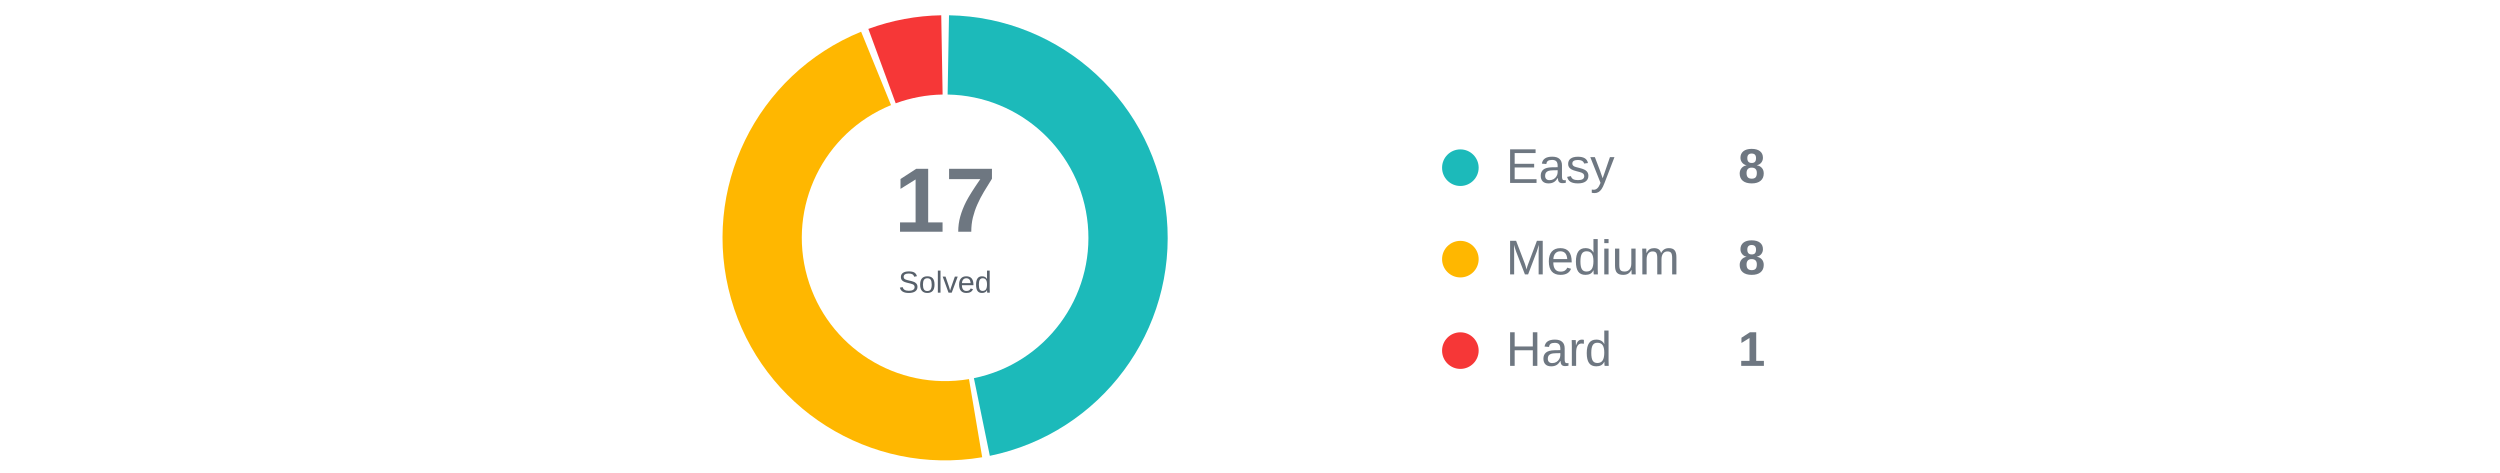
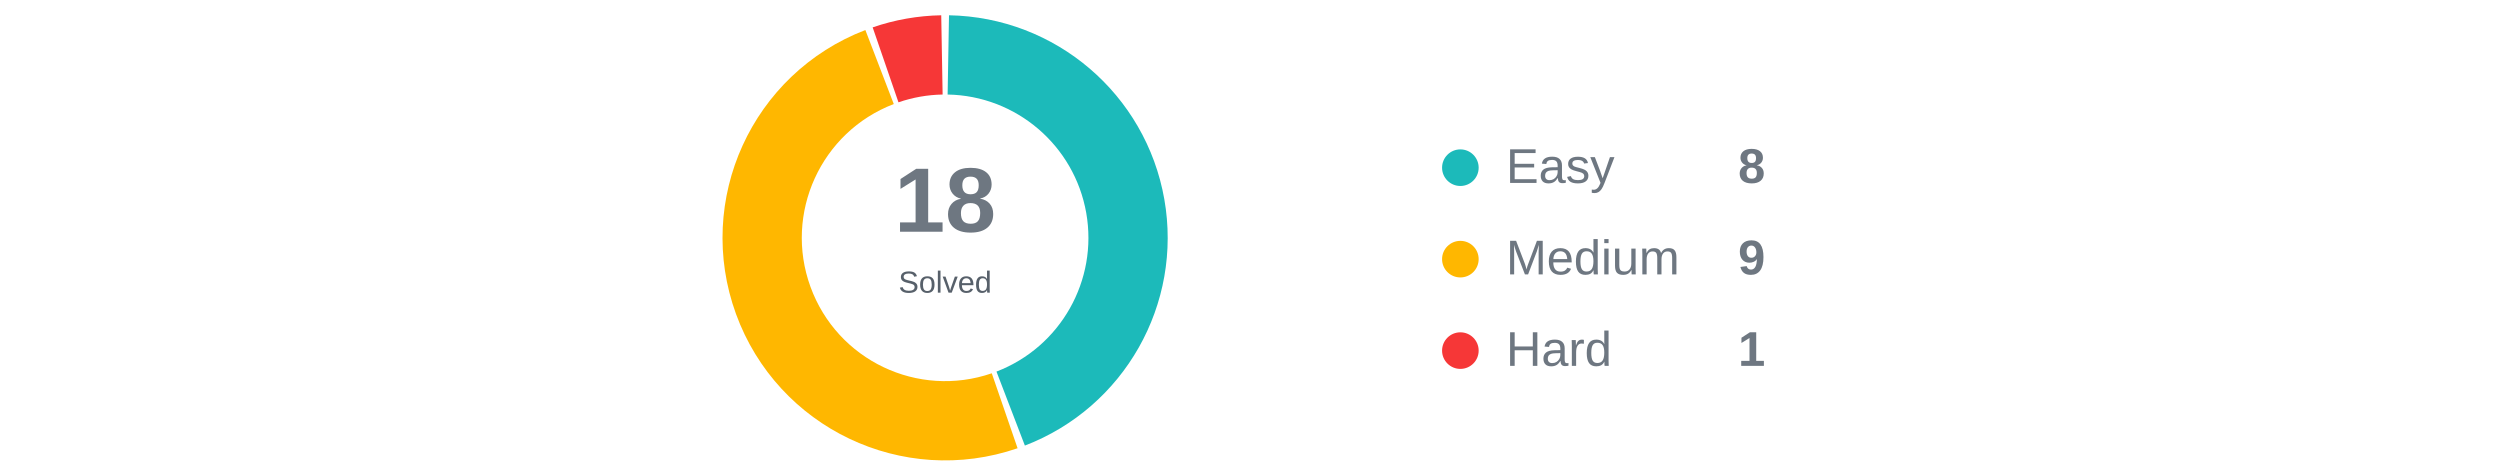
<svg xmlns="http://www.w3.org/2000/svg" width="820" height="155" viewBox="0 0 820 155">
-   <path d=" M 322.053 136.777 A 60 60 0 0 0 311.047 18.009 " fill="none" stroke="#1cbaba" stroke-width="26" stroke-linecap="butt" />
-   <path d=" M 287.352 22.438 A 60 60 0 0 0 319.994 137.162 " fill="none" stroke="#FFb700" stroke-width="26" stroke-linecap="butt" />
-   <path d=" M 308.953 18.009 A 60 60 0 0 0 289.305 21.682 " fill="none" stroke="#f63737" stroke-width="26" stroke-linecap="butt" />
+   <path d=" M 331.502 134.015 A 60 60 0 0 0 311.047 18.009 " fill="none" stroke="#1cbaba" stroke-width="26" stroke-linecap="butt" />
+   <path d=" M 288.498 21.985 A 60 60 0 0 0 329.534 134.731 " fill="none" stroke="#FFb700" stroke-width="26" stroke-linecap="butt" />
+   <path d=" M 308.953 18.009 A 60 60 0 0 0 290.466 21.269 " fill="none" stroke="#f63737" stroke-width="26" stroke-linecap="butt" />
  <text x="310" y="76" text-anchor="middle" font-size="30" font-weight="700" font-family="Segoe UI, Arial" fill="#6e7781">
- 17
+ 18
</text>
  <text x="310" y="96" text-anchor="middle" font-size="10" font-family="Segoe UI, Arial" fill="#57606a">
Solved
</text>
  <circle cx="479" cy="55" r="6" fill="#1cbaba" />
  <text x="494" y="60" font-size="16" font-family="Segoe UI, Arial" fill="#6e7781">
Easy
</text>
  <text x="579" y="60" text-anchor="end" font-size="16" font-weight="700" font-family="Segoe UI, Arial" fill="#6e7781">
8

</text>
  <circle cx="479" cy="85" r="6" fill="#FFb700" />
  <text x="494" y="90" font-size="16" font-family="Segoe UI, Arial" fill="#6e7781">
Medium

</text>
  <text x="579" y="90" text-anchor="end" font-size="16" font-weight="700" font-family="Segoe UI, Arial" fill="#6e7781">
- 8
+ 9
</text>
  <circle cx="479" cy="115" r="6" fill="#f63737" />
  <text x="494" y="120" font-size="16" font-family="Segoe UI, Arial" fill="#6e7781">
Hard
</text>
  <text x="579" y="120" text-anchor="end" font-size="16" font-weight="700" font-family="Segoe UI, Arial" fill="#6e7781">
1
</text>
</svg>
